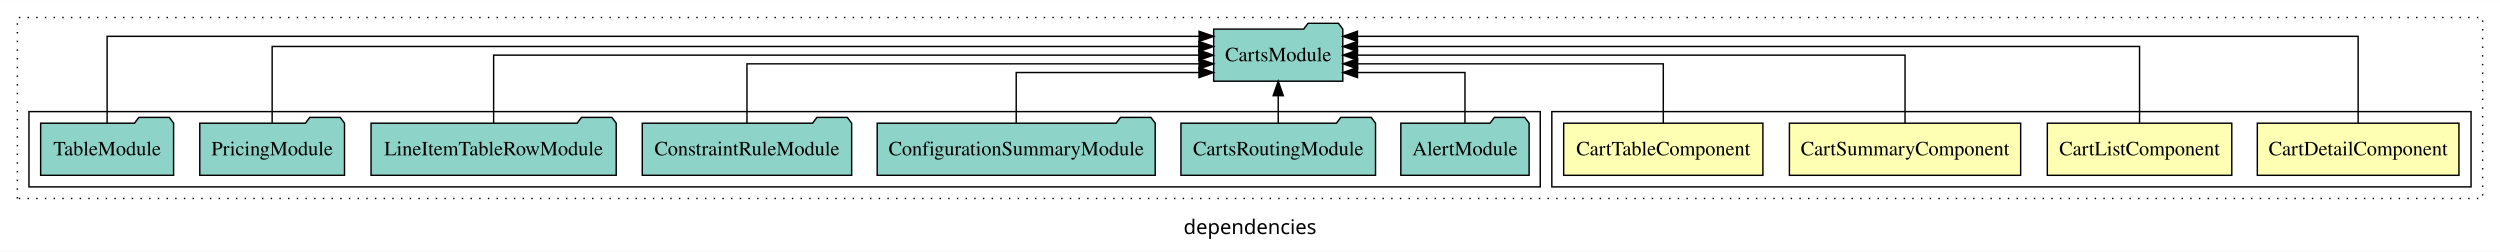
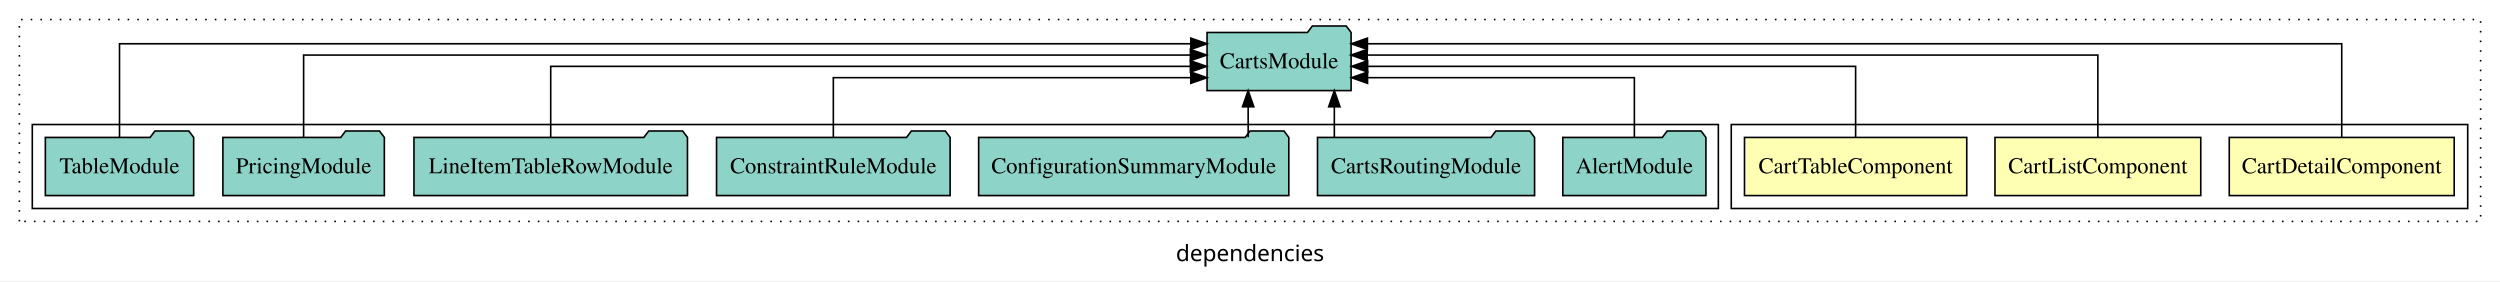
- <svg xmlns="http://www.w3.org/2000/svg" width="1727pt" height="174pt" viewBox="0.00 0.00 1727.00 173.80">
+ <svg xmlns="http://www.w3.org/2000/svg" width="1548pt" height="174pt" viewBox="0.00 0.00 1548.00 173.80">
  <g id="graph0" class="graph" transform="scale(1 1) rotate(0) translate(4 169.8)">
-     <polygon fill="white" stroke="transparent" points="-4,4 -4,-169.8 1723,-169.8 1723,4 -4,4" />
-     <text text-anchor="middle" x="859.5" y="-8.2" font-family="sans-serif" font-size="14.00">dependencies</text>
+     <polygon fill="white" stroke="transparent" points="-4,4 -4,-169.8 1544,-169.8 1544,4 -4,4" />
+     <text text-anchor="middle" x="770" y="-8.2" font-family="sans-serif" font-size="14.00">dependencies</text>
    <g id="clust1" class="cluster">
-       <polygon fill="none" stroke="black" stroke-dasharray="1,5" points="8,-32.8 8,-157.8 1711,-157.8 1711,-32.8 8,-32.8" />
+       <polygon fill="none" stroke="black" stroke-dasharray="1,5" points="8,-32.8 8,-157.8 1532,-157.8 1532,-32.8 8,-32.8" />
    </g>
    <g id="clust2" class="cluster">
-       <polygon fill="none" stroke="black" points="1068,-40.8 1068,-92.8 1703,-92.8 1703,-40.8 1068,-40.8" />
+       <polygon fill="none" stroke="black" points="1068,-40.8 1068,-92.8 1524,-92.8 1524,-40.8 1068,-40.8" />
    </g>
-     <g id="clust7" class="cluster">
+     <g id="clust6" class="cluster">
      <polygon fill="none" stroke="black" points="16,-40.8 16,-92.8 1060,-92.8 1060,-40.8 16,-40.8" />
    </g>
    <g id="node1" class="node">
-       <polygon fill="#ffffb3" stroke="black" points="1694.64,-84.8 1555.36,-84.8 1555.36,-48.8 1694.64,-48.8 1694.64,-84.8" />
-       <text text-anchor="middle" x="1625" y="-62.6" font-family="Times,serif" font-size="14.00">CartDetailComponent</text>
+       <polygon fill="#ffffb3" stroke="black" points="1515.64,-84.8 1376.36,-84.8 1376.36,-48.8 1515.64,-48.8 1515.64,-84.8" />
+       <text text-anchor="middle" x="1446" y="-62.6" font-family="Times,serif" font-size="14.00">CartDetailComponent</text>
    </g>
-     <g id="node5" class="node">
-       <polygon fill="#8dd3c7" stroke="black" points="923.6,-149.8 920.6,-153.8 899.6,-153.8 896.6,-149.8 834.4,-149.8 834.4,-113.8 923.6,-113.8 923.6,-149.8" />
-       <text text-anchor="middle" x="879" y="-127.6" font-family="Times,serif" font-size="14.00">CartsModule</text>
+     <g id="node4" class="node">
+       <polygon fill="#8dd3c7" stroke="black" points="832.6,-149.8 829.6,-153.8 808.6,-153.8 805.6,-149.8 743.4,-149.8 743.4,-113.8 832.6,-113.8 832.6,-149.8" />
+       <text text-anchor="middle" x="788" y="-127.6" font-family="Times,serif" font-size="14.00">CartsModule</text>
    </g>
    <g id="edge1" class="edge">
-       <path fill="none" stroke="black" d="M1625,-84.89C1625,-107.93 1625,-144.8 1625,-144.8 1625,-144.8 933.71,-144.8 933.71,-144.8" />
-       <polygon fill="black" stroke="black" points="933.71,-141.3 923.71,-144.8 933.71,-148.3 933.71,-141.3" />
+       <path fill="none" stroke="black" d="M1446,-84.81C1446,-107.29 1446,-142.8 1446,-142.8 1446,-142.8 842.71,-142.8 842.71,-142.8" />
+       <polygon fill="black" stroke="black" points="842.71,-139.3 832.71,-142.8 842.71,-146.3 842.71,-139.3" />
    </g>
    <g id="node2" class="node">
-       <polygon fill="#ffffb3" stroke="black" points="1537.71,-84.8 1410.29,-84.8 1410.29,-48.8 1537.71,-48.8 1537.71,-84.8" />
-       <text text-anchor="middle" x="1474" y="-62.6" font-family="Times,serif" font-size="14.00">CartListComponent</text>
+       <polygon fill="#ffffb3" stroke="black" points="1358.71,-84.8 1231.29,-84.8 1231.29,-48.8 1358.71,-48.8 1358.71,-84.8" />
+       <text text-anchor="middle" x="1295" y="-62.6" font-family="Times,serif" font-size="14.00">CartListComponent</text>
    </g>
    <g id="edge2" class="edge">
-       <path fill="none" stroke="black" d="M1474,-85.08C1474,-106.12 1474,-137.8 1474,-137.8 1474,-137.8 933.72,-137.8 933.72,-137.8" />
-       <polygon fill="black" stroke="black" points="933.72,-134.3 923.72,-137.8 933.72,-141.3 933.72,-134.3" />
+       <path fill="none" stroke="black" d="M1295,-84.93C1295,-105.37 1295,-135.8 1295,-135.8 1295,-135.8 842.55,-135.8 842.55,-135.8" />
+       <polygon fill="black" stroke="black" points="842.55,-132.3 832.55,-135.8 842.55,-139.3 842.55,-132.3" />
    </g>
    <g id="node3" class="node">
-       <polygon fill="#ffffb3" stroke="black" points="1391.87,-84.8 1232.13,-84.8 1232.13,-48.8 1391.87,-48.8 1391.87,-84.8" />
-       <text text-anchor="middle" x="1312" y="-62.6" font-family="Times,serif" font-size="14.00">CartSummaryComponent</text>
-     </g>
-     <g id="edge3" class="edge">
-       <path fill="none" stroke="black" d="M1312,-84.91C1312,-104.14 1312,-131.8 1312,-131.8 1312,-131.8 933.71,-131.8 933.71,-131.8" />
-       <polygon fill="black" stroke="black" points="933.71,-128.3 923.71,-131.8 933.71,-135.3 933.71,-128.3" />
-     </g>
-     <g id="node4" class="node">
      <polygon fill="#ffffb3" stroke="black" points="1213.81,-84.8 1076.19,-84.8 1076.19,-48.8 1213.81,-48.8 1213.81,-84.8" />
      <text text-anchor="middle" x="1145" y="-62.6" font-family="Times,serif" font-size="14.00">CartTableComponent</text>
    </g>
-     <g id="edge4" class="edge">
-       <path fill="none" stroke="black" d="M1145,-84.82C1145,-102.17 1145,-125.8 1145,-125.8 1145,-125.8 933.82,-125.8 933.82,-125.8" />
-       <polygon fill="black" stroke="black" points="933.82,-122.3 923.82,-125.8 933.82,-129.3 933.82,-122.3" />
+     <g id="edge3" class="edge">
+       <path fill="none" stroke="black" d="M1145,-85.07C1145,-103.36 1145,-128.8 1145,-128.8 1145,-128.8 842.85,-128.8 842.85,-128.8" />
+       <polygon fill="black" stroke="black" points="842.85,-125.3 832.85,-128.8 842.85,-132.3 842.85,-125.3" />
    </g>
-     <g id="node6" class="node">
+     <g id="node5" class="node">
      <polygon fill="#8dd3c7" stroke="black" points="1052.31,-84.8 1049.31,-88.8 1028.31,-88.8 1025.31,-84.8 963.69,-84.8 963.69,-48.8 1052.31,-48.8 1052.31,-84.8" />
      <text text-anchor="middle" x="1008" y="-62.6" font-family="Times,serif" font-size="14.00">AlertModule</text>
    </g>
-     <g id="edge5" class="edge">
-       <path fill="none" stroke="black" d="M1008,-85.04C1008,-100.37 1008,-119.8 1008,-119.8 1008,-119.8 933.76,-119.8 933.76,-119.8" />
-       <polygon fill="black" stroke="black" points="933.76,-116.3 923.76,-119.8 933.76,-123.3 933.76,-116.3" />
+     <g id="edge4" class="edge">
+       <path fill="none" stroke="black" d="M1008,-84.81C1008,-100.85 1008,-121.8 1008,-121.8 1008,-121.8 842.79,-121.8 842.79,-121.8" />
+       <polygon fill="black" stroke="black" points="842.79,-118.3 832.79,-121.8 842.79,-125.3 842.79,-118.3" />
    </g>
-     <g id="node7" class="node">
+     <g id="node6" class="node">
      <polygon fill="#8dd3c7" stroke="black" points="946.21,-84.8 943.21,-88.8 922.21,-88.8 919.21,-84.8 811.79,-84.8 811.79,-48.8 946.21,-48.8 946.21,-84.8" />
      <text text-anchor="middle" x="879" y="-62.6" font-family="Times,serif" font-size="14.00">CartsRoutingModule</text>
    </g>
-     <g id="edge6" class="edge">
-       <path fill="none" stroke="black" d="M879,-84.91C879,-84.91 879,-103.79 879,-103.79" />
-       <polygon fill="black" stroke="black" points="875.5,-103.79 879,-113.79 882.5,-103.79 875.5,-103.79" />
+     <g id="edge5" class="edge">
+       <path fill="none" stroke="black" d="M822.22,-84.91C822.22,-84.91 822.22,-103.79 822.22,-103.79" />
+       <polygon fill="black" stroke="black" points="818.72,-103.79 822.22,-113.79 825.72,-103.79 818.72,-103.79" />
    </g>
-     <g id="node8" class="node">
+     <g id="node7" class="node">
      <polygon fill="#8dd3c7" stroke="black" points="794.03,-84.8 791.03,-88.8 770.03,-88.8 767.03,-84.8 601.97,-84.8 601.97,-48.8 794.03,-48.8 794.03,-84.8" />
      <text text-anchor="middle" x="698" y="-62.6" font-family="Times,serif" font-size="14.00">ConfigurationSummaryModule</text>
    </g>
-     <g id="edge7" class="edge">
-       <path fill="none" stroke="black" d="M698,-85.04C698,-100.37 698,-119.8 698,-119.8 698,-119.8 824.26,-119.8 824.26,-119.8" />
-       <polygon fill="black" stroke="black" points="824.26,-123.3 834.26,-119.8 824.26,-116.3 824.26,-123.3" />
+     <g id="edge6" class="edge">
+       <path fill="none" stroke="black" d="M768.86,-84.91C768.86,-84.91 768.86,-103.79 768.86,-103.79" />
+       <polygon fill="black" stroke="black" points="765.36,-103.79 768.86,-113.79 772.36,-103.79 765.36,-103.79" />
    </g>
-     <g id="node9" class="node">
+     <g id="node8" class="node">
      <polygon fill="#8dd3c7" stroke="black" points="584.32,-84.8 581.32,-88.8 560.32,-88.8 557.32,-84.8 439.68,-84.8 439.68,-48.8 584.32,-48.8 584.32,-84.8" />
      <text text-anchor="middle" x="512" y="-62.6" font-family="Times,serif" font-size="14.00">ConstraintRuleModule</text>
    </g>
-     <g id="edge8" class="edge">
-       <path fill="none" stroke="black" d="M512,-84.82C512,-102.17 512,-125.8 512,-125.8 512,-125.8 824.37,-125.8 824.37,-125.8" />
-       <polygon fill="black" stroke="black" points="824.37,-129.3 834.37,-125.8 824.37,-122.3 824.37,-129.3" />
+     <g id="edge7" class="edge">
+       <path fill="none" stroke="black" d="M512,-84.81C512,-100.85 512,-121.8 512,-121.8 512,-121.8 733.35,-121.8 733.35,-121.8" />
+       <polygon fill="black" stroke="black" points="733.35,-125.3 743.35,-121.8 733.35,-118.3 733.35,-125.3" />
    </g>
-     <g id="node10" class="node">
+     <g id="node9" class="node">
      <polygon fill="#8dd3c7" stroke="black" points="421.68,-84.8 418.68,-88.8 397.68,-88.8 394.68,-84.8 252.32,-84.8 252.32,-48.8 421.68,-48.8 421.68,-84.8" />
      <text text-anchor="middle" x="337" y="-62.6" font-family="Times,serif" font-size="14.00">LineItemTableRowModule</text>
    </g>
-     <g id="edge9" class="edge">
-       <path fill="none" stroke="black" d="M337,-84.91C337,-104.14 337,-131.8 337,-131.8 337,-131.8 824.18,-131.8 824.18,-131.8" />
-       <polygon fill="black" stroke="black" points="824.18,-135.3 834.18,-131.8 824.18,-128.3 824.18,-135.3" />
+     <g id="edge8" class="edge">
+       <path fill="none" stroke="black" d="M337,-85.07C337,-103.36 337,-128.8 337,-128.8 337,-128.8 733.11,-128.8 733.11,-128.8" />
+       <polygon fill="black" stroke="black" points="733.11,-132.3 743.11,-128.8 733.11,-125.3 733.11,-132.3" />
    </g>
-     <g id="node11" class="node">
+     <g id="node10" class="node">
      <polygon fill="#8dd3c7" stroke="black" points="233.99,-84.8 230.99,-88.8 209.99,-88.8 206.99,-84.8 134.01,-84.8 134.01,-48.8 233.99,-48.8 233.99,-84.8" />
      <text text-anchor="middle" x="184" y="-62.6" font-family="Times,serif" font-size="14.00">PricingModule</text>
    </g>
-     <g id="edge10" class="edge">
-       <path fill="none" stroke="black" d="M184,-85.08C184,-106.12 184,-137.8 184,-137.8 184,-137.8 824.2,-137.8 824.2,-137.8" />
-       <polygon fill="black" stroke="black" points="824.2,-141.3 834.2,-137.8 824.2,-134.3 824.2,-141.3" />
+     <g id="edge9" class="edge">
+       <path fill="none" stroke="black" d="M184,-84.93C184,-105.37 184,-135.8 184,-135.8 184,-135.8 733.1,-135.8 733.1,-135.8" />
+       <polygon fill="black" stroke="black" points="733.1,-139.3 743.1,-135.8 733.1,-132.3 733.1,-139.3" />
    </g>
-     <g id="node12" class="node">
+     <g id="node11" class="node">
      <polygon fill="#8dd3c7" stroke="black" points="115.92,-84.8 112.92,-88.8 91.92,-88.8 88.92,-84.8 24.08,-84.8 24.08,-48.8 115.92,-48.8 115.92,-84.8" />
      <text text-anchor="middle" x="70" y="-62.6" font-family="Times,serif" font-size="14.00">TableModule</text>
    </g>
-     <g id="edge11" class="edge">
-       <path fill="none" stroke="black" d="M70,-84.89C70,-107.93 70,-144.8 70,-144.8 70,-144.8 824.35,-144.8 824.35,-144.8" />
-       <polygon fill="black" stroke="black" points="824.35,-148.3 834.35,-144.8 824.35,-141.3 824.35,-148.3" />
+     <g id="edge10" class="edge">
+       <path fill="none" stroke="black" d="M70,-84.81C70,-107.29 70,-142.8 70,-142.8 70,-142.8 733.36,-142.8 733.36,-142.8" />
+       <polygon fill="black" stroke="black" points="733.36,-146.3 743.36,-142.8 733.36,-139.3 733.36,-146.3" />
    </g>
  </g>
</svg>
